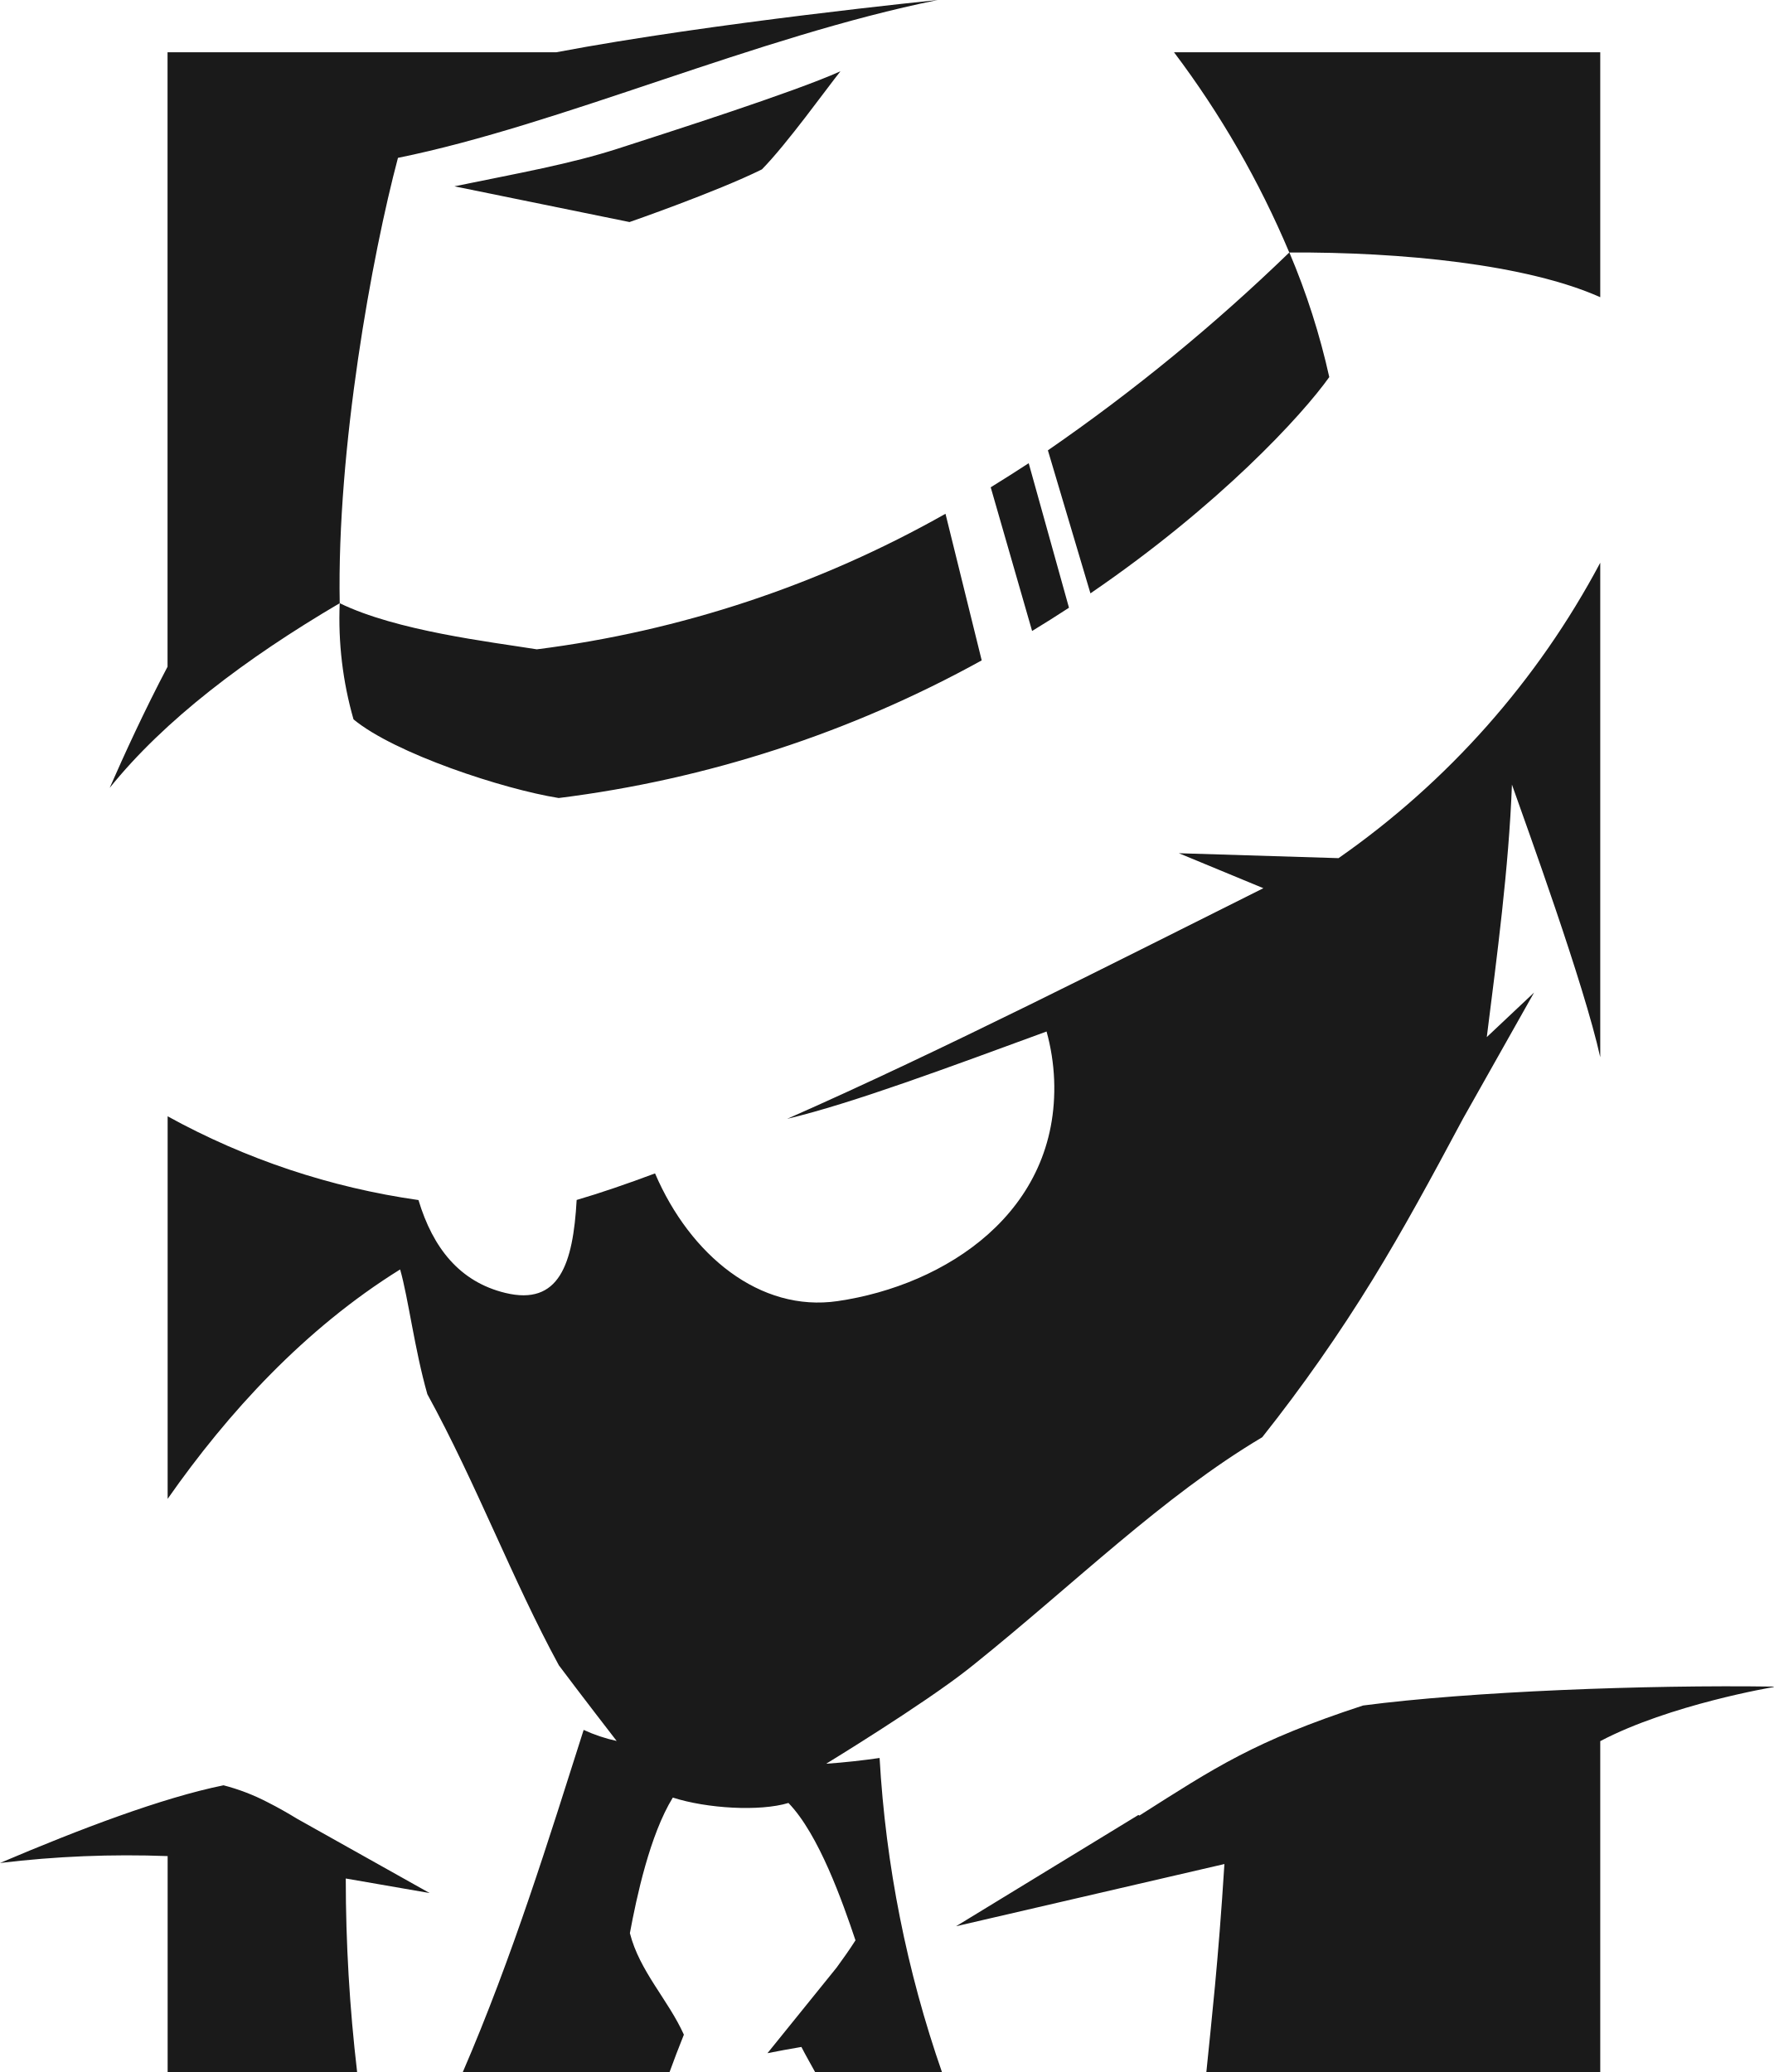
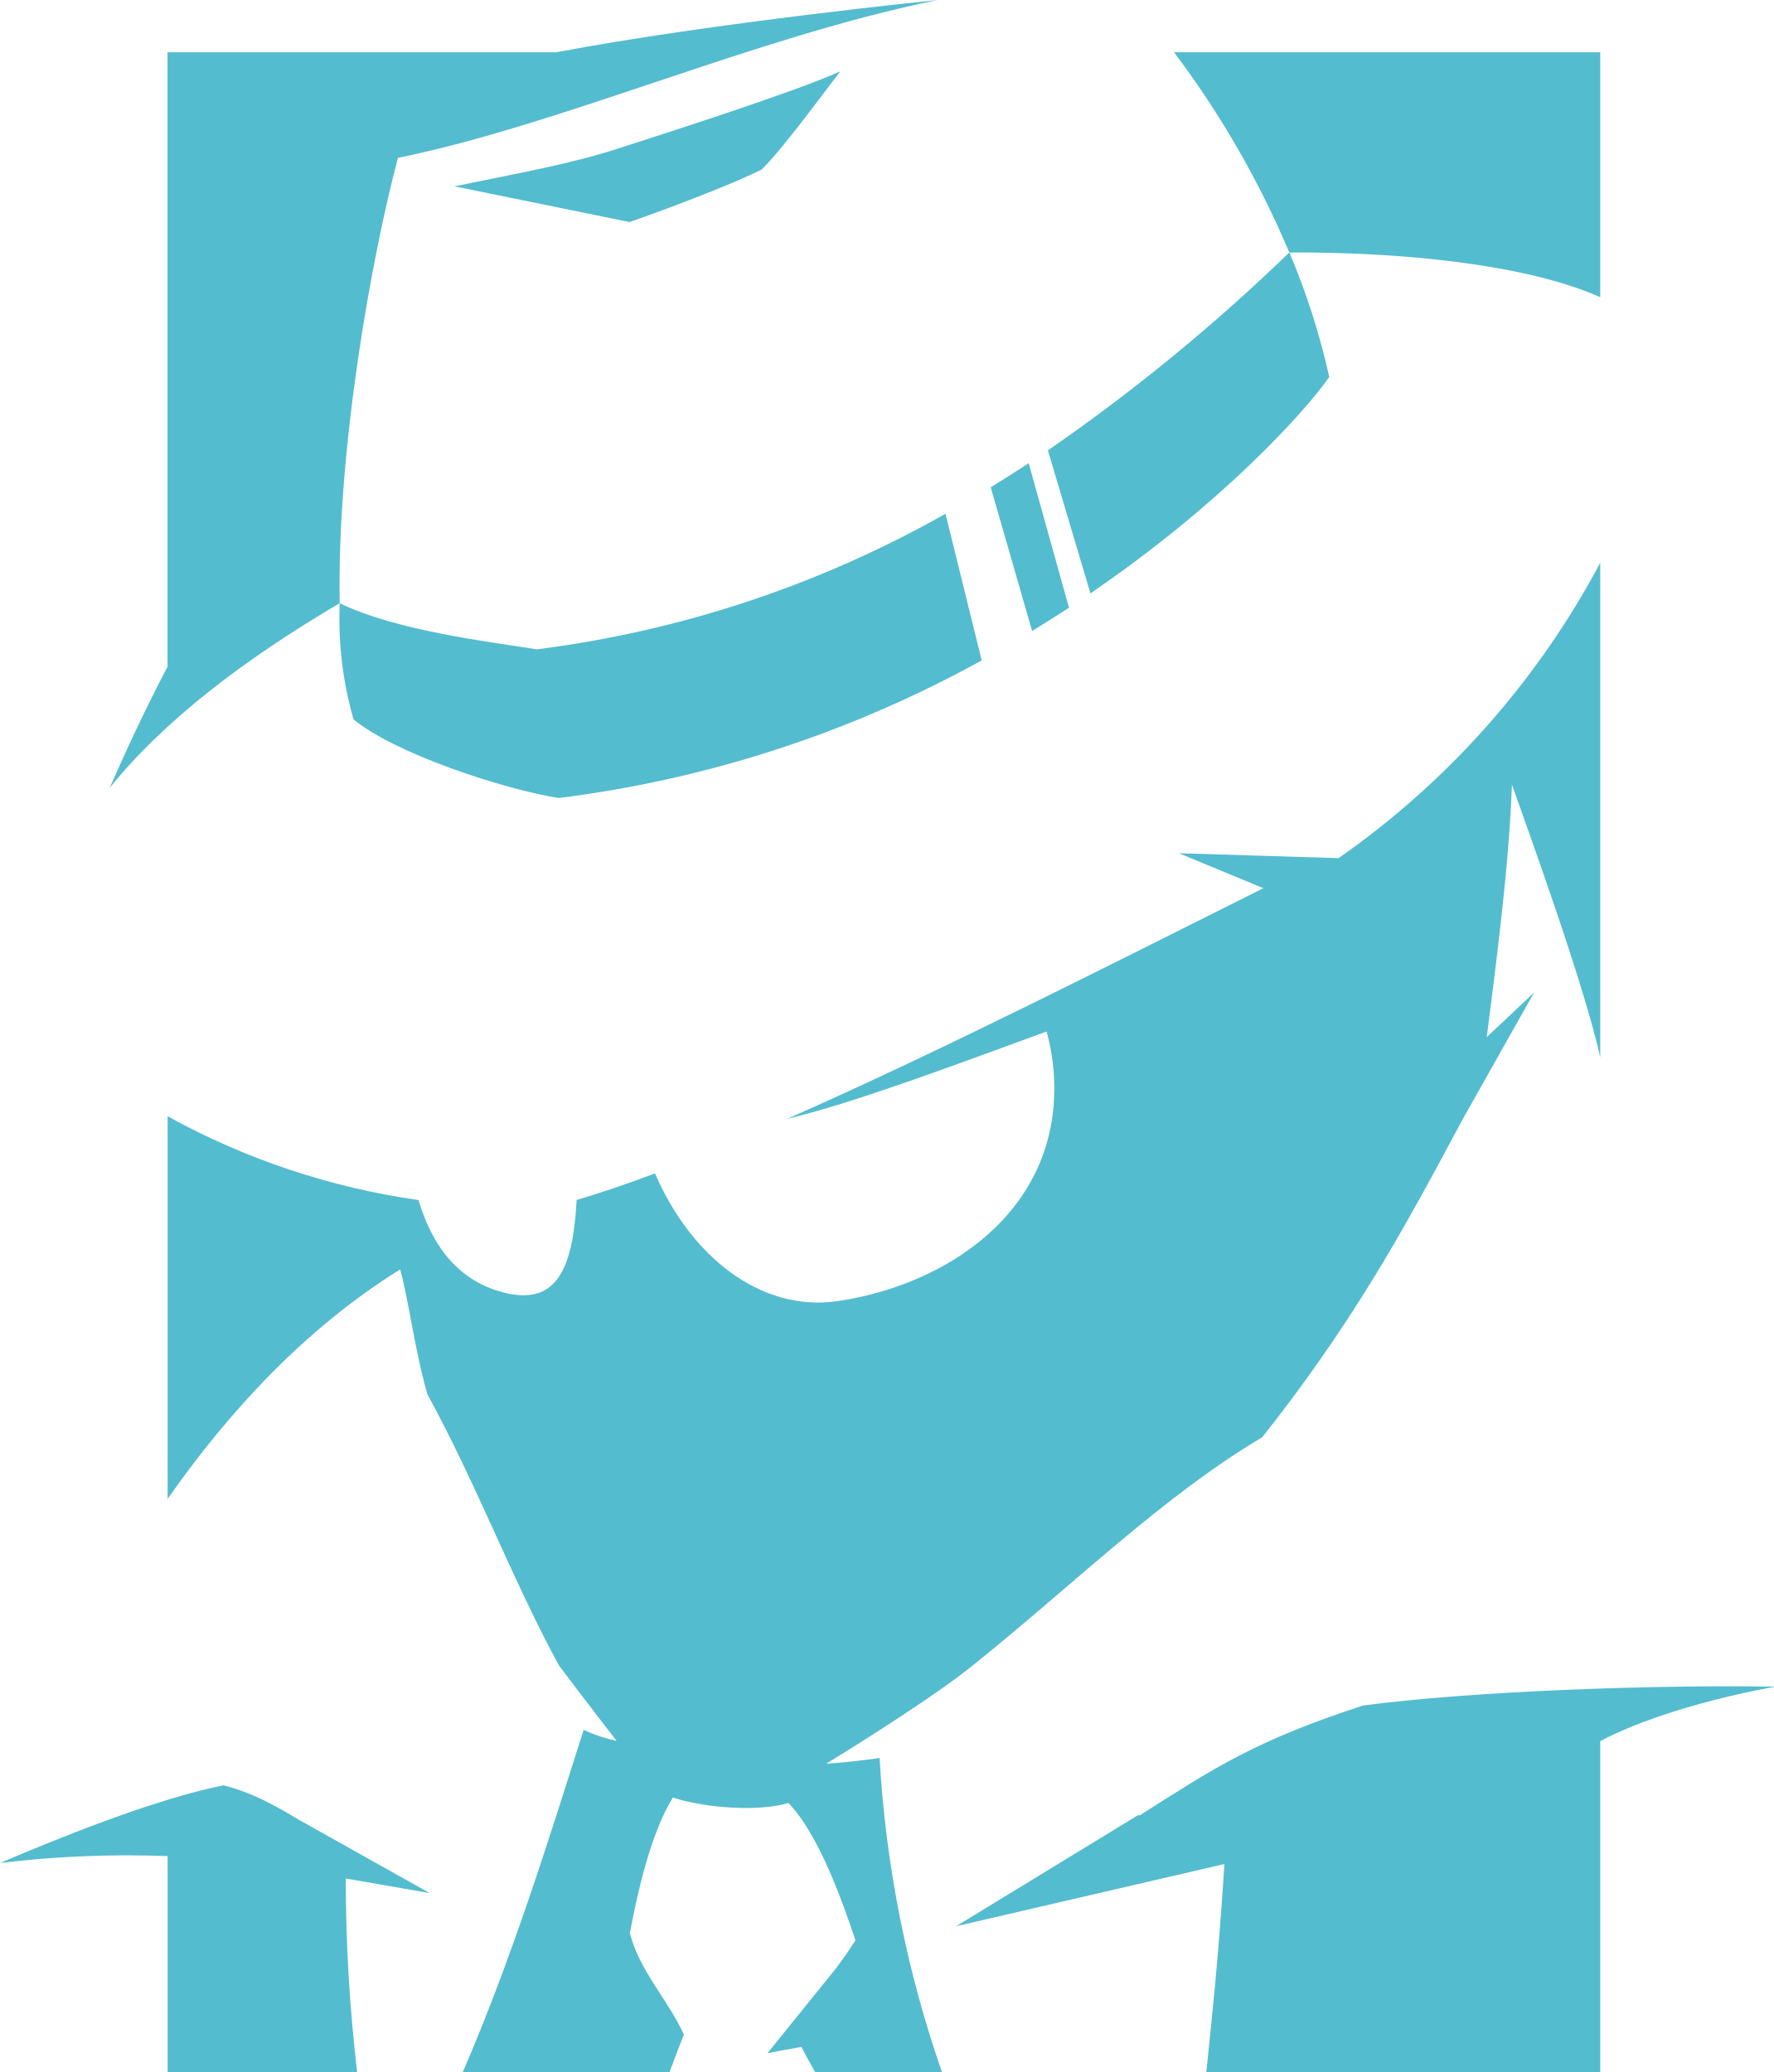
<svg xmlns="http://www.w3.org/2000/svg" viewBox="0 0 187.59 219.19">
  <defs>
-     <style>.cls-1{fill:#1a1a1a;fill-rule:evenodd;}</style>
+     <style>.cls-1{fill:#54BCCF;fill-rule:evenodd;}</style>
  </defs>
  <g id="Layer_2" data-name="Layer 2">
    <g id="Warstwa_1" data-name="Warstwa 1">
      <path class="cls-1" d="M17.72,5.53H58.83C75.33,2.4,99.18,0,99.18,0h0C80,3.88,59.33,13.2,42.09,16.7,39.35,27,35.62,47.45,35.93,63.81c6,2.93,15.91,4.09,20.85,4.88A117.9,117.9,0,0,0,100,54.35l3.83,15.51A124.38,124.38,0,0,1,59.09,84.42c-5.88-.94-17.34-4.71-21.7-8.32a38.68,38.68,0,0,1-1.46-12.29C26,69.65,17.39,76.15,11.6,83.35c1.55-3.54,3.7-8.23,6.12-12.82v-65Zm106.45,0h45.08V31.44c-7.8-3.48-21-4.79-32.88-4.73a75.56,75.56,0,0,1,4.22,13.18c-2.84,4-11.58,13.53-25.26,22.88l-4.5-15.13a200.07,200.07,0,0,0,25.53-20.93A99,99,0,0,0,124.17,5.53Zm45.08,54a89.07,89.07,0,0,1-27.68,31.25l-16.89-.52,8.94,3.7c-15.14,7.56-34,17.19-50.37,24.4h0c6.85-1.62,17.26-5.51,27.44-9.24a22.62,22.62,0,0,1,.8,5.09c.55,14-11.48,21.76-22.9,23.43-8.2,1.2-15.59-4.83-19.31-13.51-3,1.12-5.76,2.07-8.29,2.81-.38,6.8-1.85,11.22-7.56,9.83-4.8-1.17-7.64-4.73-9.17-9.82a77.65,77.65,0,0,1-26.53-8.86v40.47c6.37-9.11,14.5-18,24.59-24.27.86,3,1.53,8.47,2.88,13.2,5.21,9.51,9,19.66,13.91,28.68,2.18,2.92,6.11,8,6.11,8A16.81,16.81,0,0,1,61.73,183c-3.63,11.39-7.51,24-12.8,36.24H70.8c.49-1.34,1-2.69,1.53-4-1.66-3.69-4.69-6.71-5.71-10.74.71-3.82,2.11-10.39,4.54-14.34,3.61,1.16,9.2,1.49,12.23.57,3.23,3.34,5.73,10.49,7.09,14.53-.71,1.12-1.36,2-2,2.89q-3.65,4.53-7.31,9.05c1.09-.22,2.35-.45,3.59-.66.47.92,1,1.83,1.49,2.73h13.4a122.4,122.4,0,0,1-6.62-33.3c-1.72.25-3.63.47-5.65.61,0,0,10.17-6.2,15-10l.68-.54,0,0h0c10.6-8.52,19.9-17.73,30.44-24a170.08,170.08,0,0,0,11.71-16.73h0c3.22-5.25,6.11-10.58,9.54-17L162.25,105l-5,4.71c1.07-8.52,2.33-17.91,2.66-26.71,1.57,4.47,7.6,21,9.34,28.84V59.5Zm18.34,118.94c-.05,0-11,1.85-18.34,5.72v35H127.59c.54-5.41,1.25-11.51,1.91-22l-28.38,6.58L120.4,192l.11.06c8-5.08,12.15-7.88,23.65-11.64,11.31-1.49,30-2.2,43.43-2ZM37.73,219.19h-20V196.35A112.24,112.24,0,0,0,0,197.08c8.46-3.6,17.15-6.9,23.64-8.22a22.17,22.17,0,0,1,4.66,1.79h0c1.09.55,2.16,1.16,3.14,1.76l14,7.85-8.87-1.54a175.47,175.47,0,0,0,1.2,20.46ZM104.78,51.54l4.38,15.21c1.34-.81,2.64-1.64,3.9-2.46L108.8,49c-1.31.86-2.65,1.7-4,2.54Zm-15.89-44c-4.88,2.21-18.66,6.6-23.5,8.17-5.11,1.65-10.47,2.59-17.33,4l18.52,3.78s9.17-3.18,14-5.57C83.2,15.27,87.48,9.3,88.89,7.54Z" />
    </g>
  </g>
</svg>
